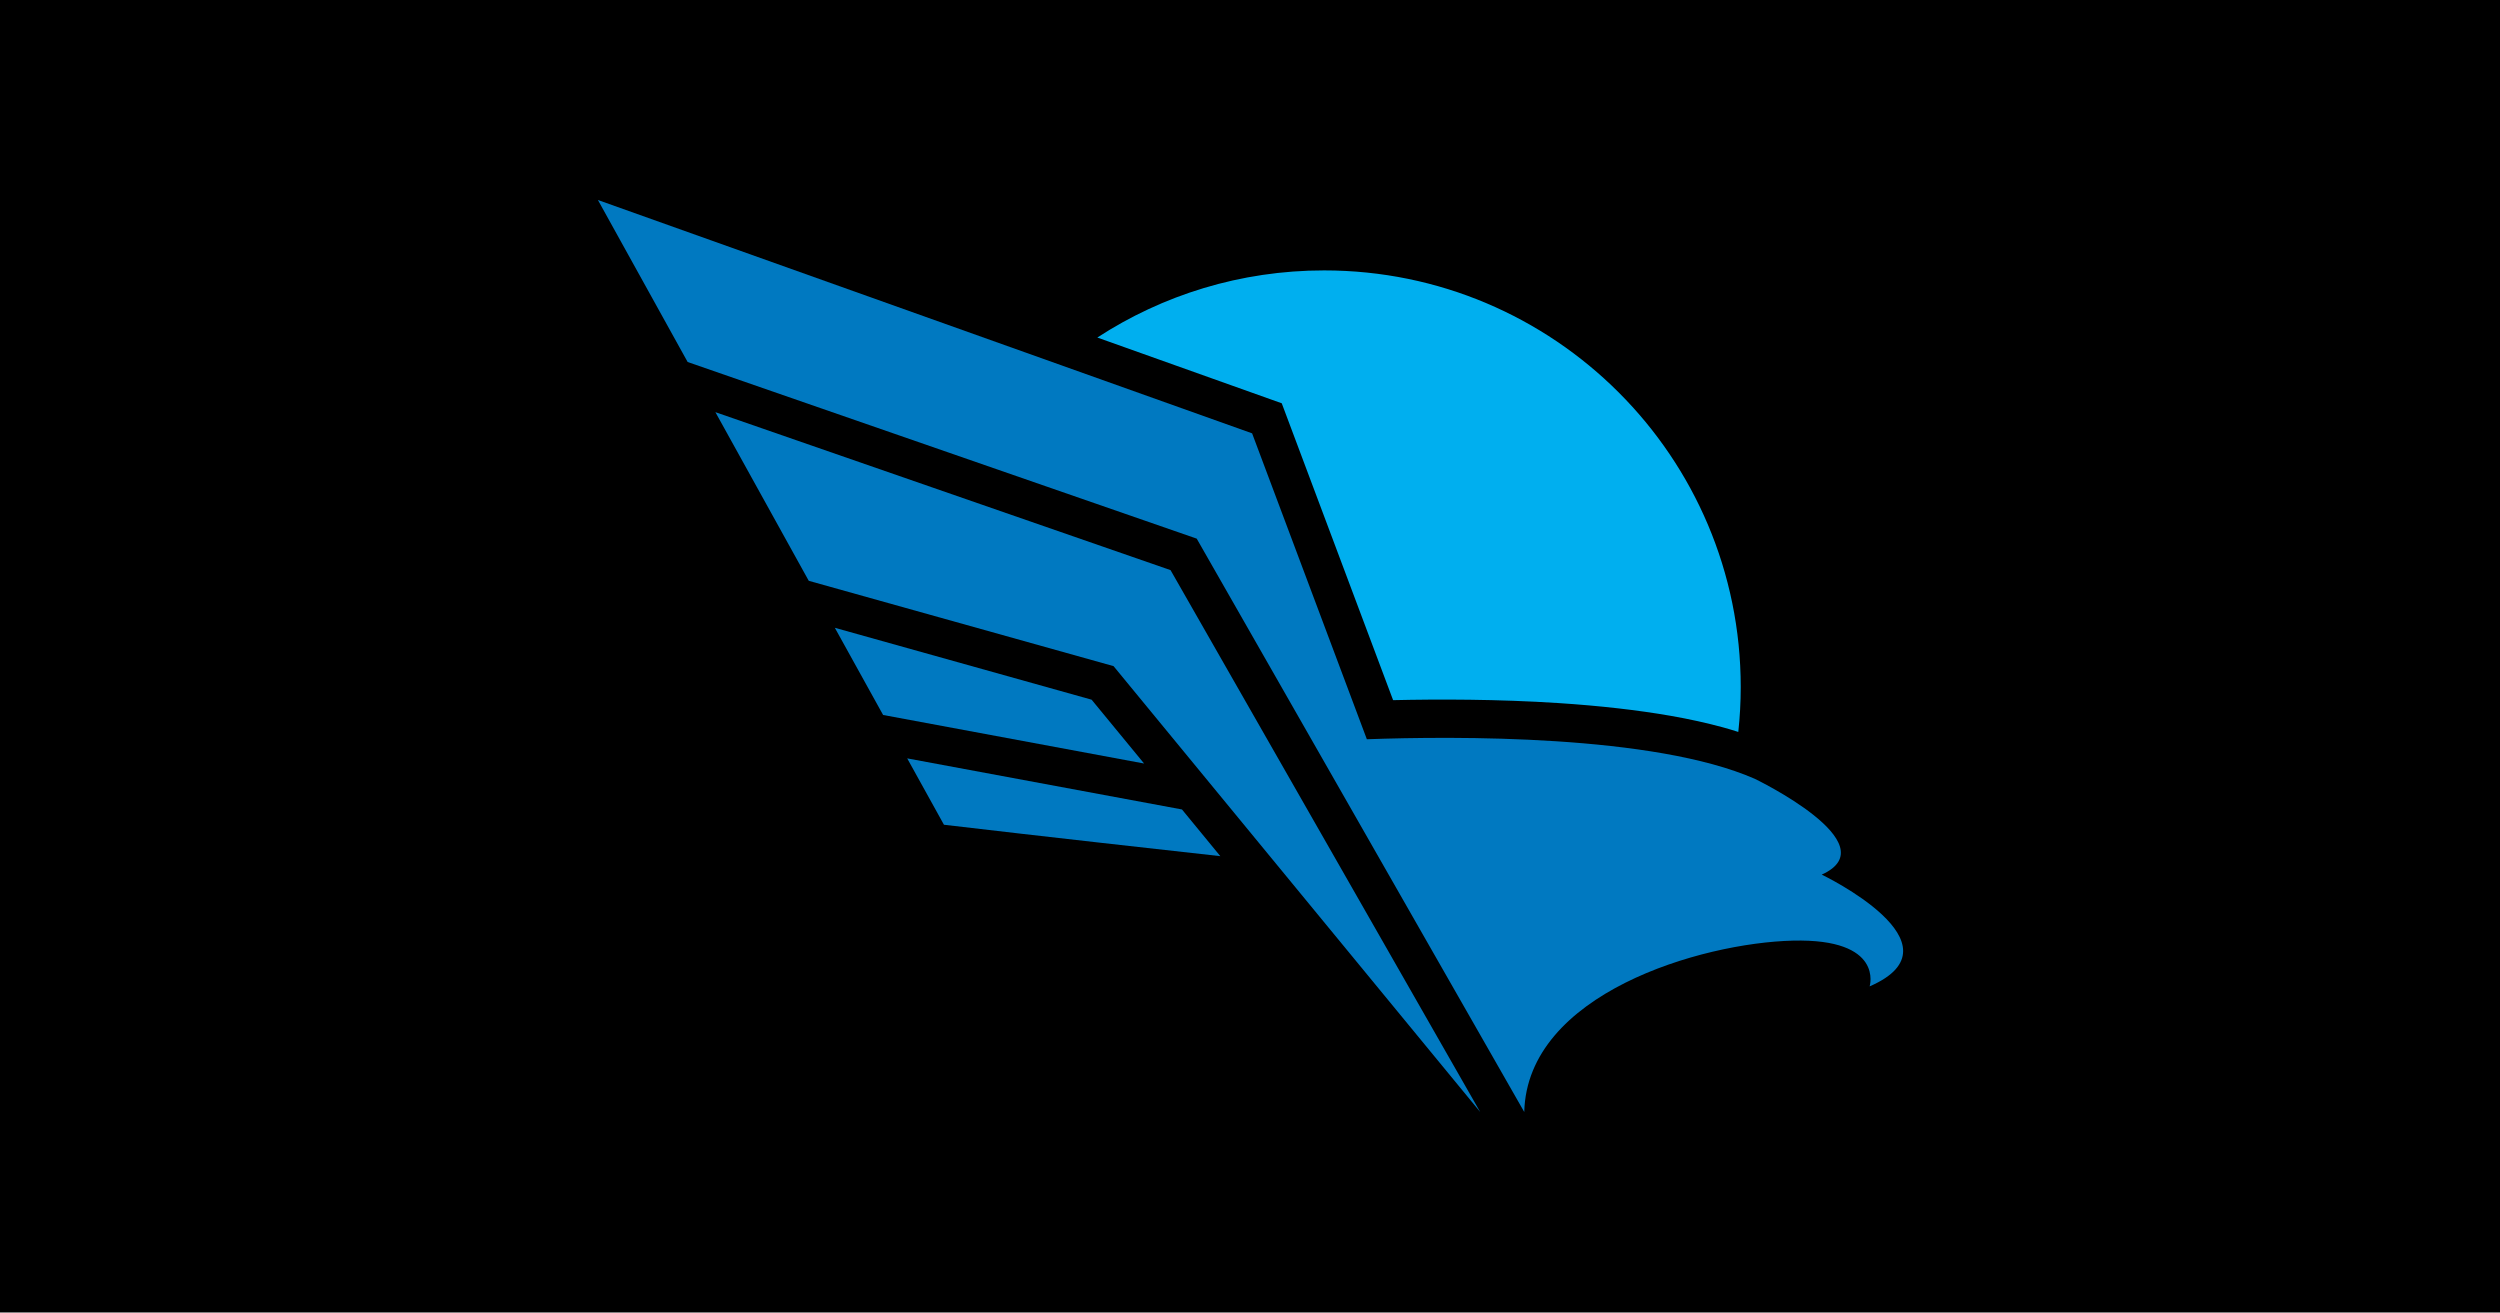
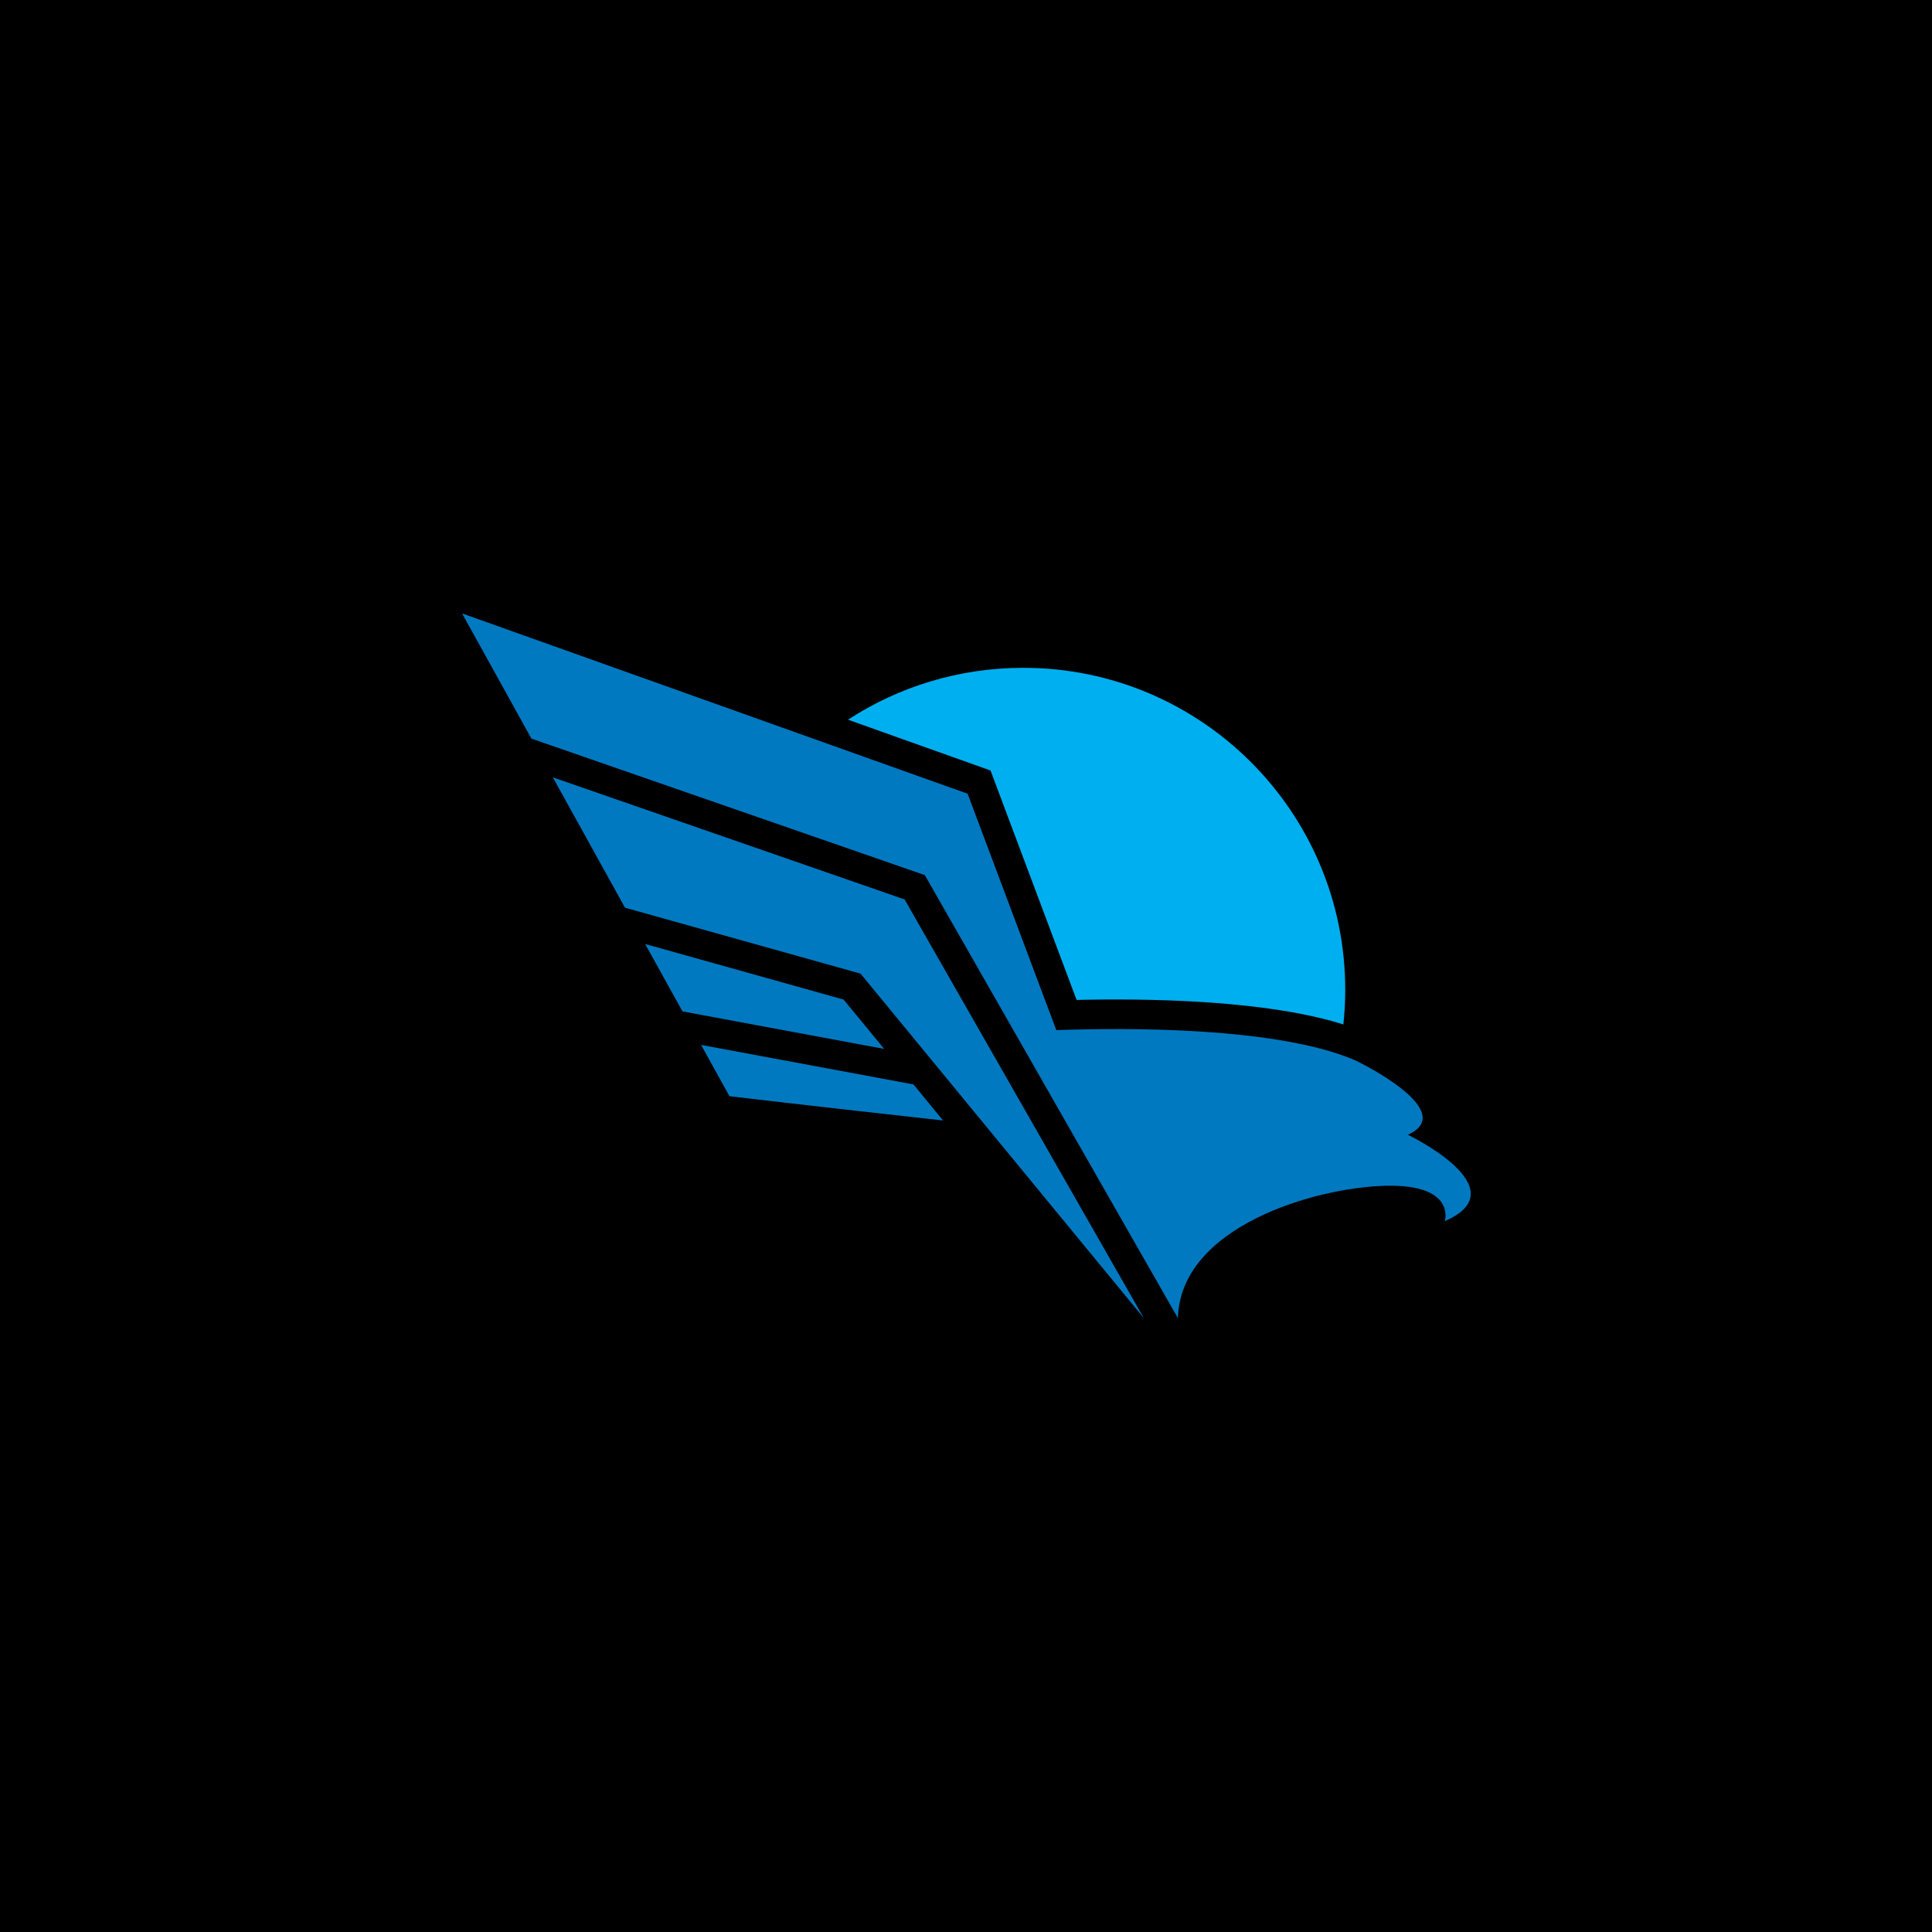
- <svg xmlns="http://www.w3.org/2000/svg" width="1200" height="630" viewBox="0 0 1200 630">
-   <rect width="1200" height="630" fill="#000000" />
-   <g transform="translate(287 96) scale(4.5)">
+ <svg xmlns="http://www.w3.org/2000/svg" width="1200" height="1200" viewBox="0 0 1200 1200">
+   <rect width="1200" height="1200" fill="#000000" />
+   <g transform="translate(287 381) scale(4.5)">
    <path fill="#0079c1" d="M52.66,53.3c-1.61-.45-17.83-4.99-27.39-7.67l5.15,9.3,27.84,5.18c-3.11-3.78-5.25-6.38-5.6-6.81Z" />
    <path fill="#00afef" d="M72.94,21.68l11.88,31.67c4.85-.11,11.16-.11,17.63.31,4.45.29,8.47.75,11.97,1.36,2.01.35,3.89.77,5.58,1.23.56.15,1.11.32,1.64.49.17-1.57.26-3.17.26-4.79,0-24.55-19.9-44.44-44.44-44.44-8.92,0-17.23,2.63-24.19,7.16l19.69,7.02Z" />
    <path fill="#0079c1" d="M32.99,59.56l3.92,7.08c10.06,1.19,25.14,2.87,29.48,3.35-1.42-1.72-2.79-3.4-4.09-4.98l-29.31-5.45Z" />
    <path fill="#0079c1" d="M130.54,71.96c7.25-3.28-7.14-10.22-7.14-10.22-10.78-4.72-32.02-4.56-41.38-4.22l-12.24-32.63L0,0l9.57,17.28,54.3,18.84,34.94,61.16c.3-12.62,18.87-18.04,28.65-18.28,9.78-.24,8.19,4.88,8.19,4.88,10.36-4.5-5.11-11.92-5.11-11.92Z" />
    <path fill="#0079c1" d="M12.53,22.63l9.96,17.99,32.51,9.1,39.11,47.56c-11.67-20.42-32-55.99-33.03-57.8-2.14-.74-34.5-11.97-48.55-16.85Z" />
  </g>
</svg>
